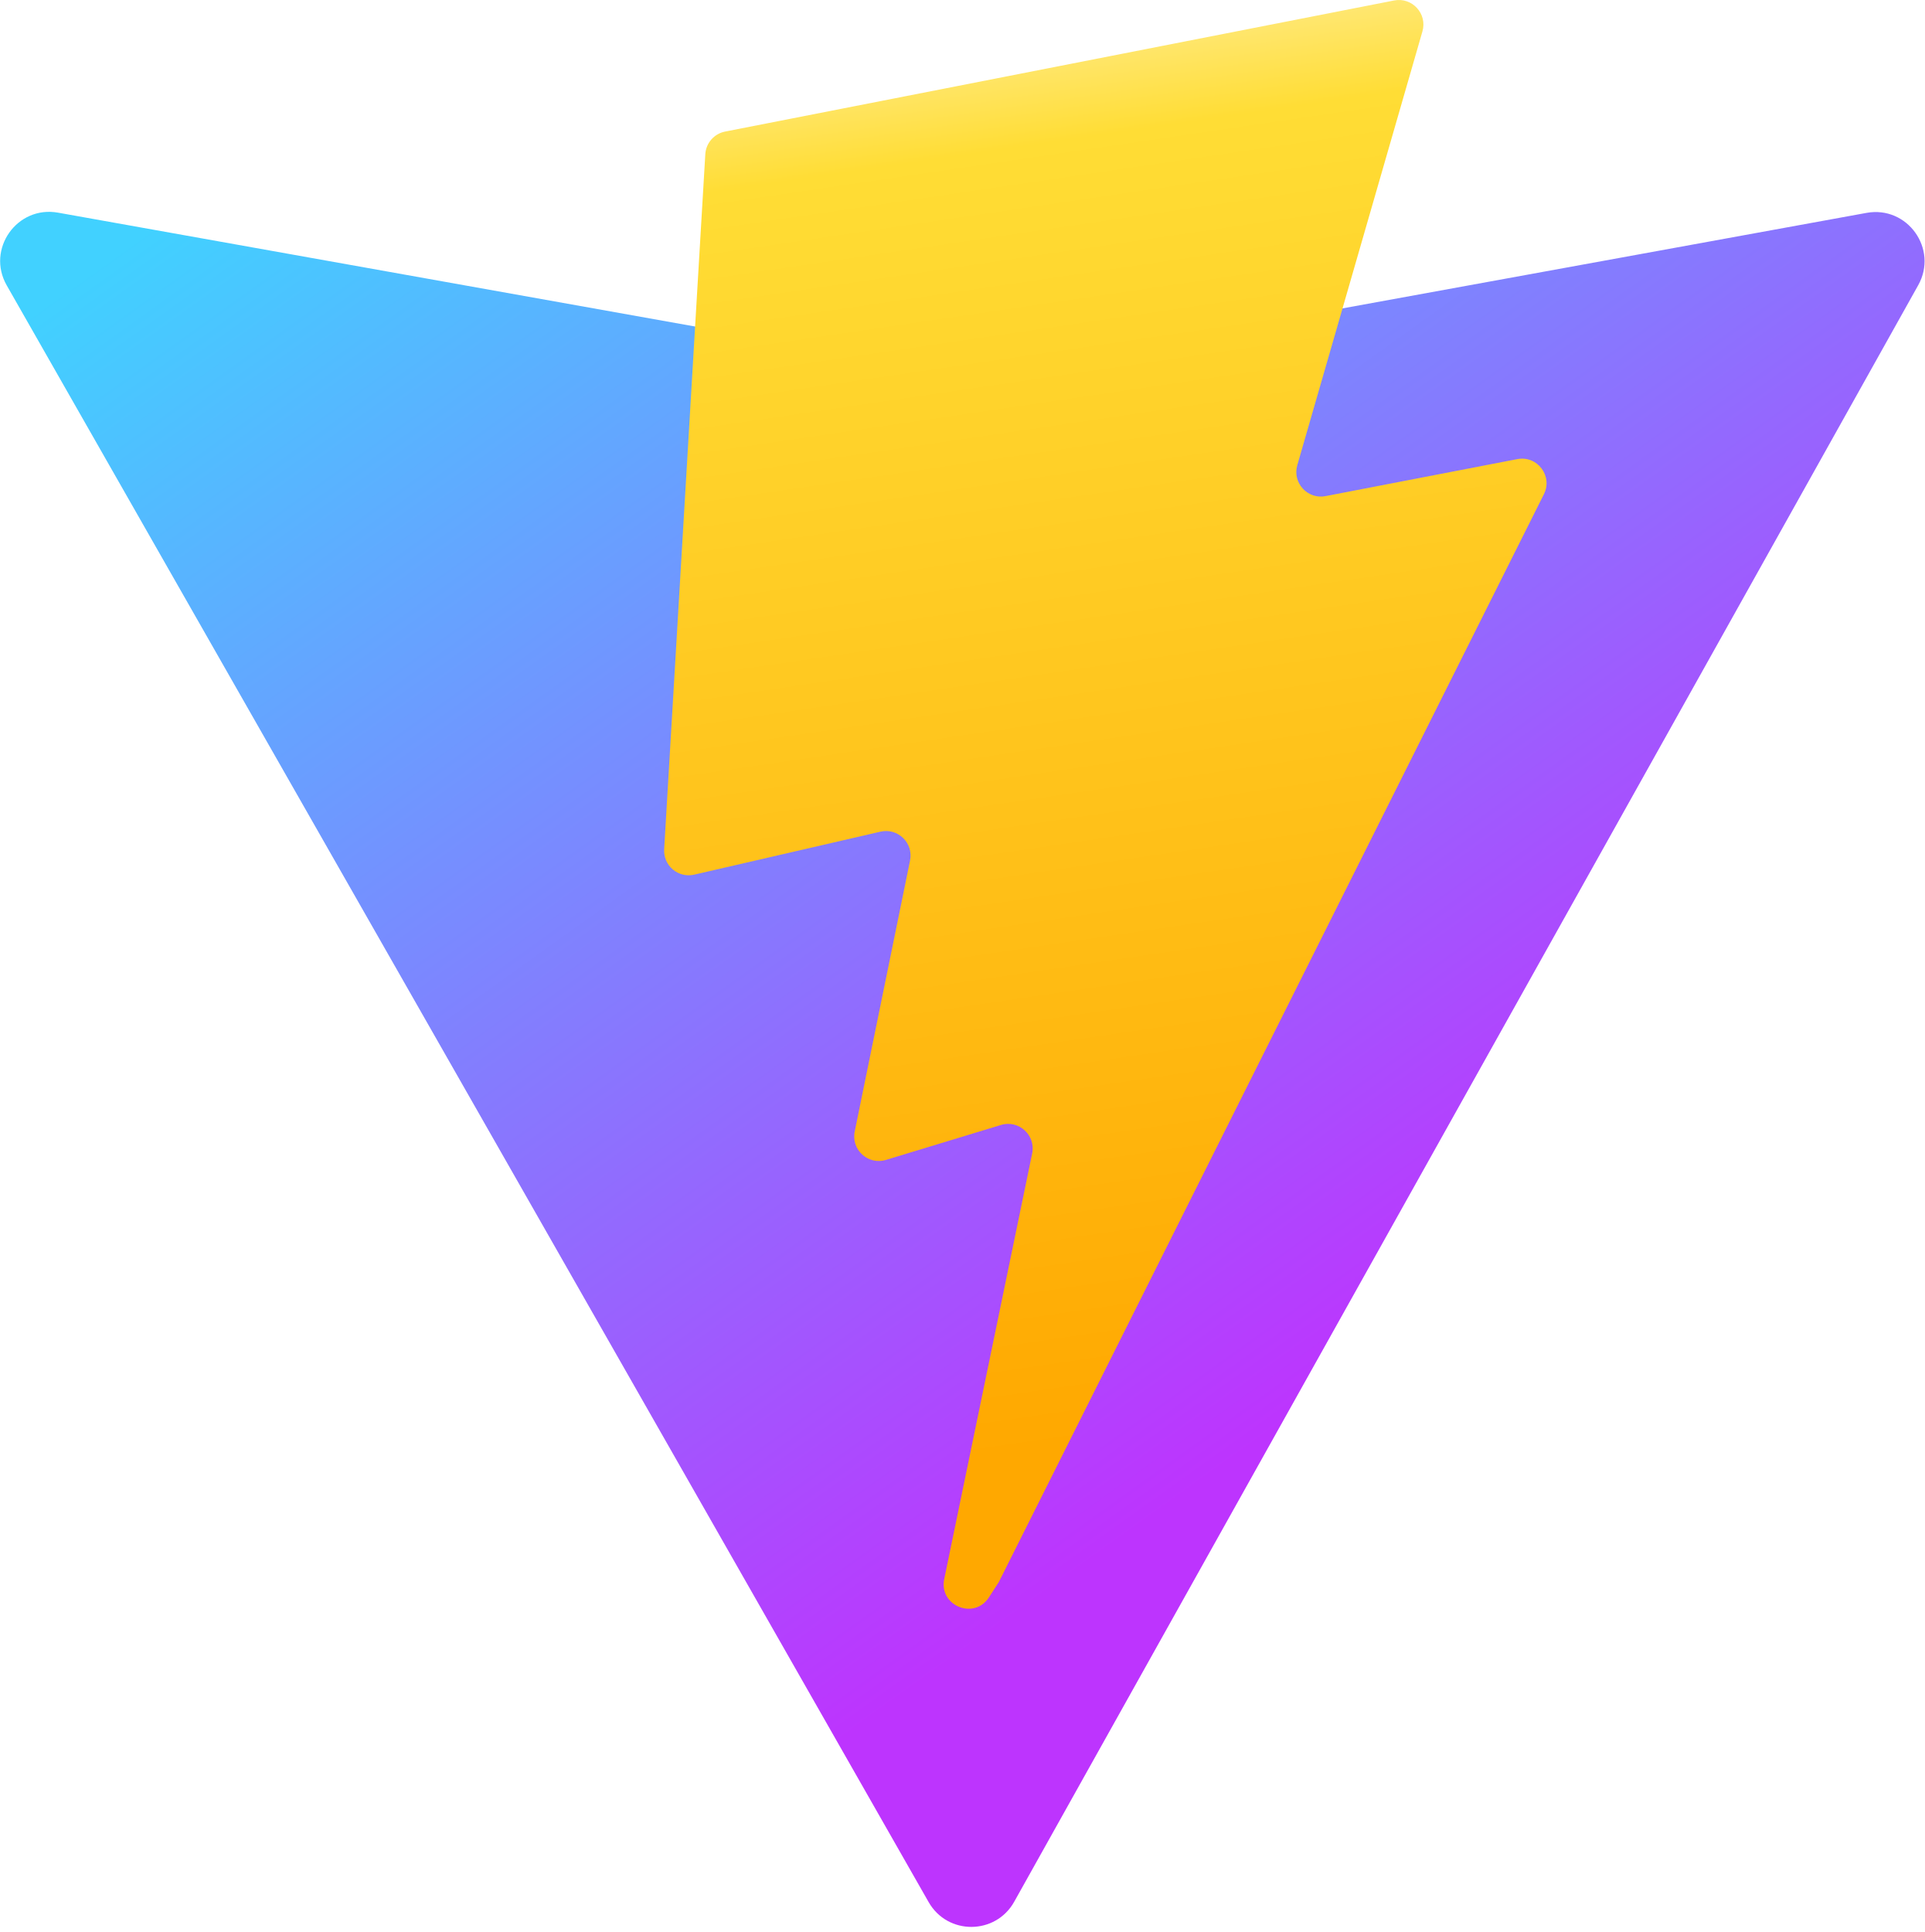
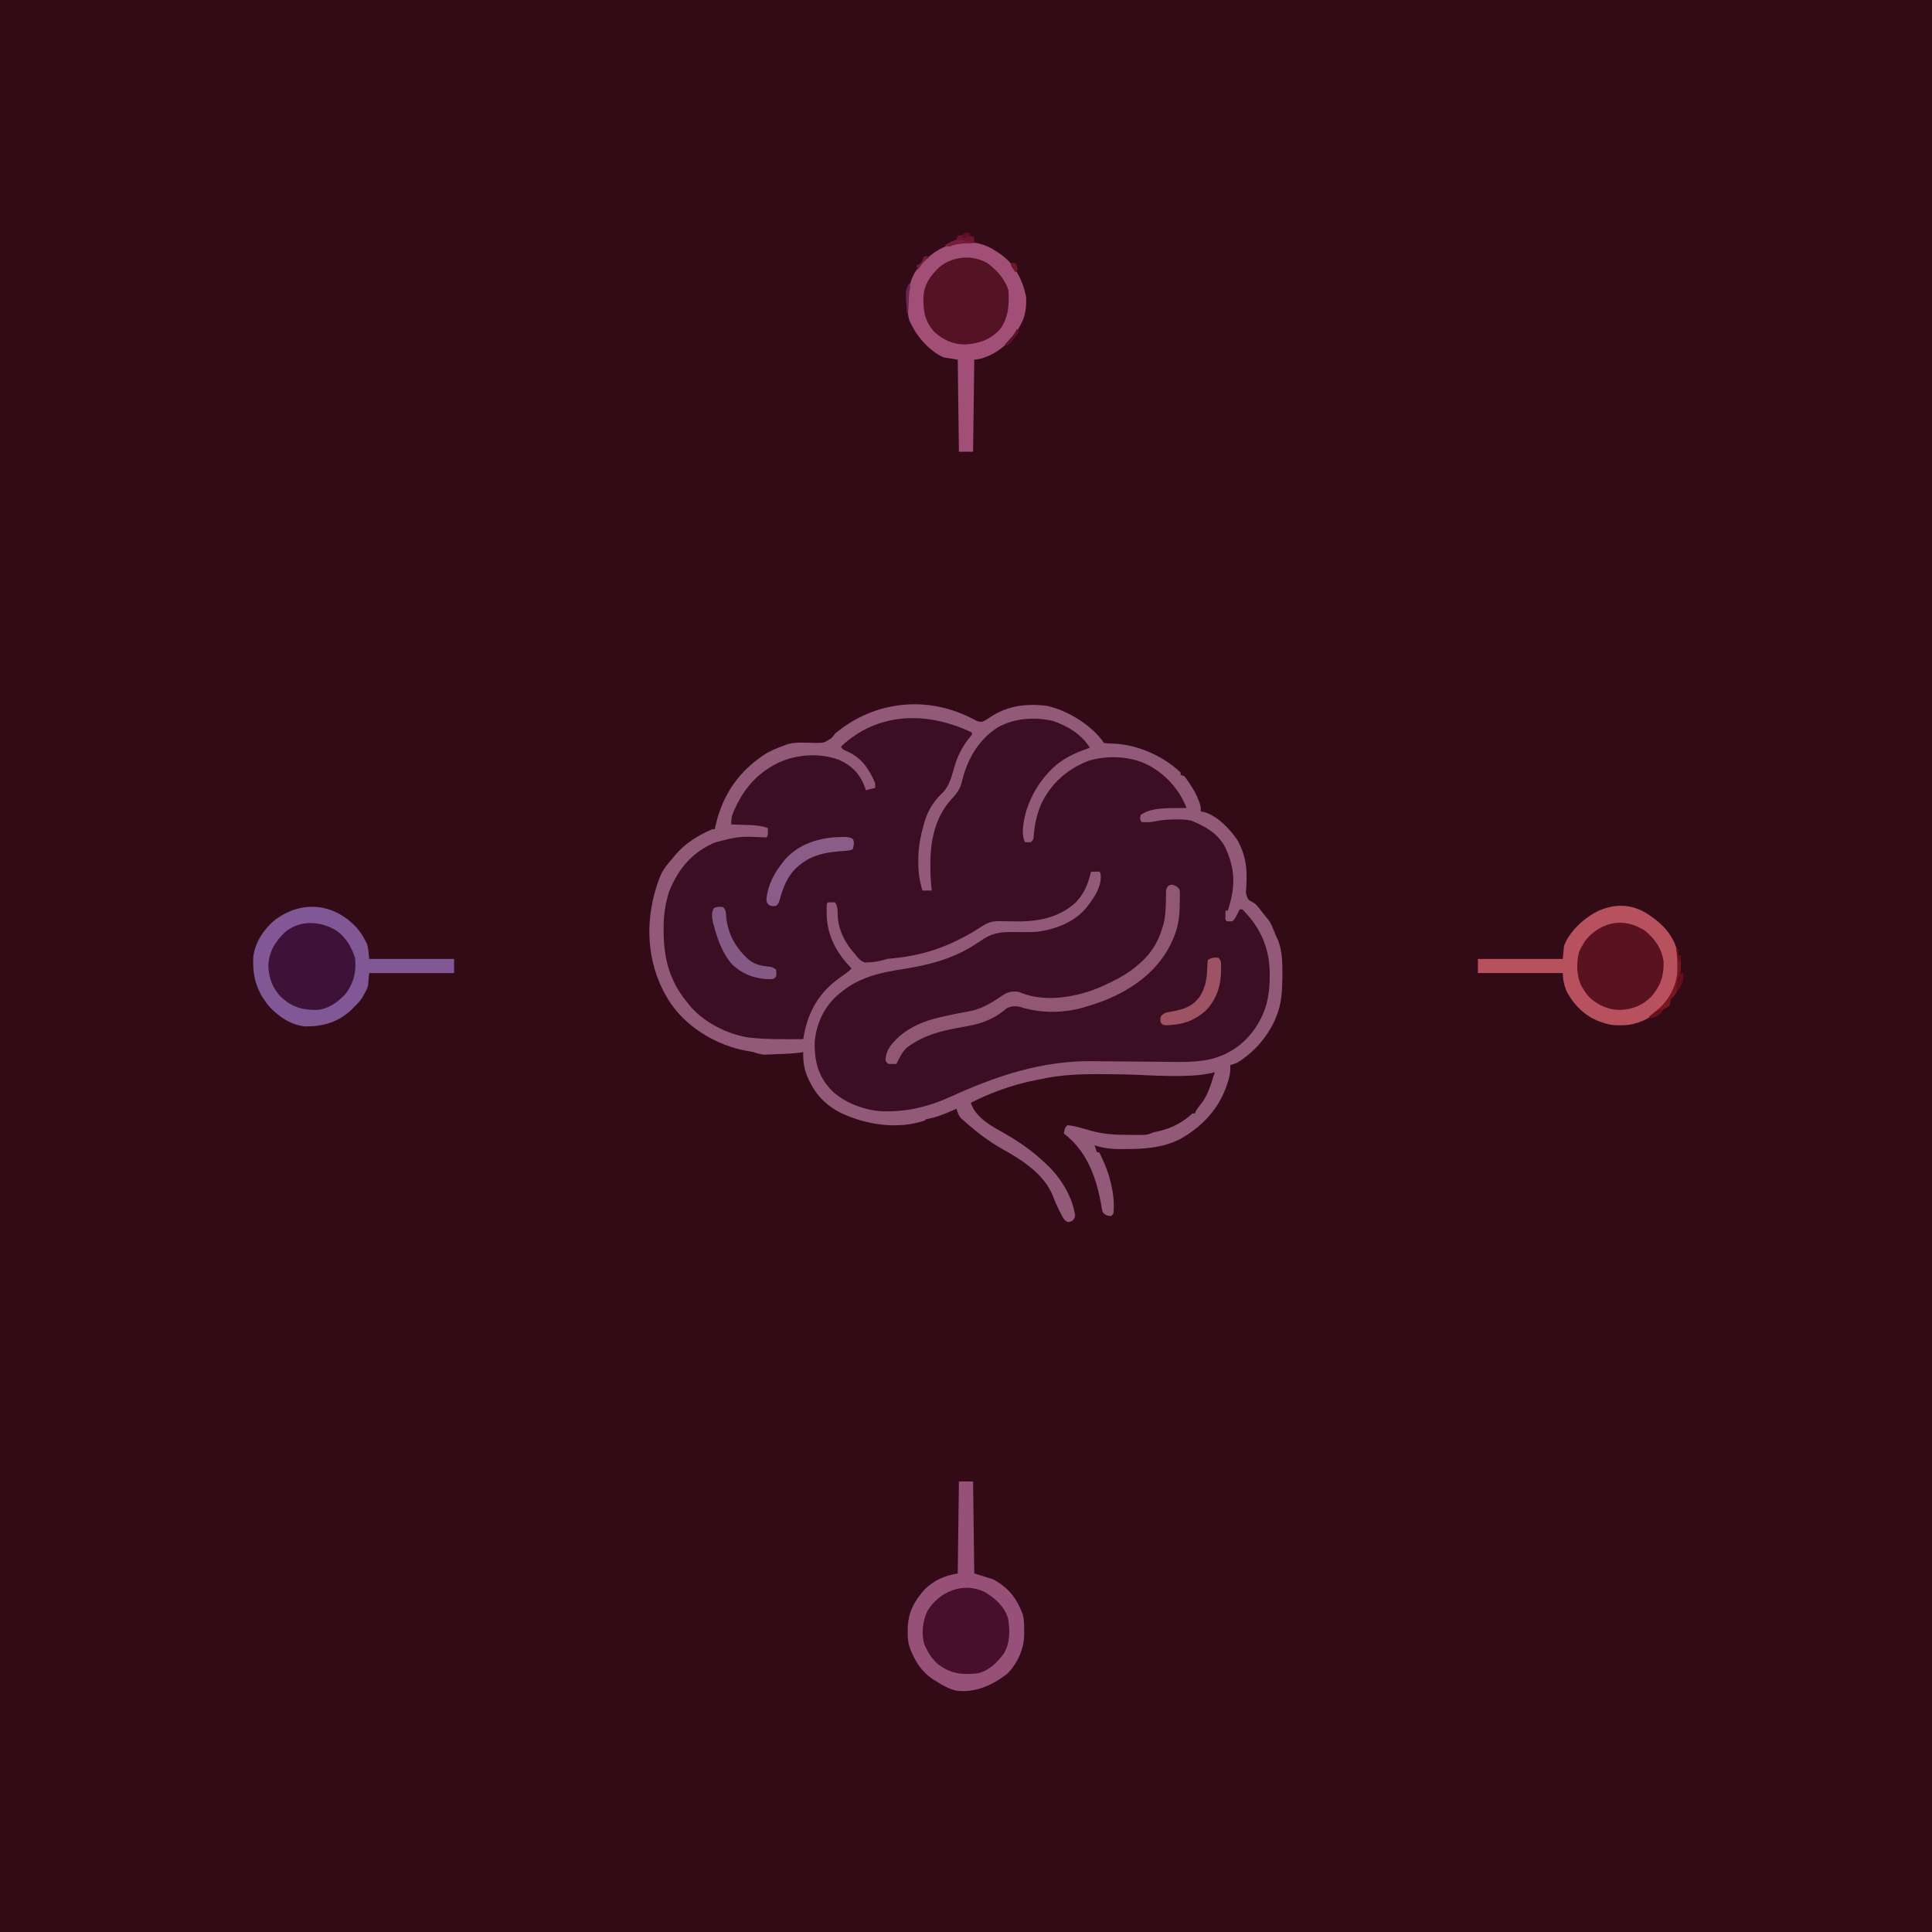
- <svg xmlns="http://www.w3.org/2000/svg" aria-hidden="true" role="img" class="iconify iconify--logos" width="31.88" height="32" preserveAspectRatio="xMidYMid meet" viewBox="0 0 256 257">
-   <defs>
-     <linearGradient id="IconifyId1813088fe1fbc01fb466" x1="-.828%" x2="57.636%" y1="7.652%" y2="78.411%">
-       <stop offset="0%" stop-color="#41D1FF" />
-       <stop offset="100%" stop-color="#BD34FE" />
-     </linearGradient>
-     <linearGradient id="IconifyId1813088fe1fbc01fb467" x1="43.376%" x2="50.316%" y1="2.242%" y2="89.03%">
-       <stop offset="0%" stop-color="#FFEA83" />
-       <stop offset="8.333%" stop-color="#FFDD35" />
-       <stop offset="100%" stop-color="#FFA800" />
-     </linearGradient>
-   </defs>
-   <path fill="url(#IconifyId1813088fe1fbc01fb466)" d="M255.153 37.938L134.897 252.976c-2.483 4.44-8.862 4.466-11.382.048L.875 37.958c-2.746-4.814 1.371-10.646 6.827-9.67l120.385 21.517a6.537 6.537 0 0 0 2.322-.004l117.867-21.483c5.438-.991 9.574 4.796 6.877 9.62Z" />
-   <path fill="url(#IconifyId1813088fe1fbc01fb467)" d="M185.432.063L96.44 17.501a3.268 3.268 0 0 0-2.634 3.014l-5.474 92.456a3.268 3.268 0 0 0 3.997 3.378l24.777-5.718c2.318-.535 4.413 1.507 3.936 3.838l-7.361 36.047c-.495 2.426 1.782 4.5 4.151 3.78l15.304-4.649c2.372-.72 4.652 1.36 4.15 3.788l-11.698 56.621c-.732 3.542 3.979 5.473 5.943 2.437l1.313-2.028l72.516-144.72c1.215-2.423-.88-5.186-3.54-4.672l-25.505 4.922c-2.396.462-4.435-1.77-3.759-4.114l16.646-57.705c.677-2.35-1.37-4.583-3.769-4.113Z" />
+ <svg xmlns="http://www.w3.org/2000/svg" version="1.1" width="1638" height="1638">
+   <path d="M0 0 C540.54 0 1081.08 0 1638 0 C1638 540.54 1638 1081.08 1638 1638 C1097.46 1638 556.92 1638 0 1638 C0 1097.46 0 556.92 0 0 Z " fill="#330B17" transform="translate(0,0)" />
+   <path d="M0 0 C2.503 1.263 3.546 1.687 6.41 1.637 C9.123 0.518 11.319 -0.881 13.723 -2.566 C28.311 -12.16 44.058 -13.911 61.07 -11.926 C78.734 -8.136 99.622 4.533 109.723 19.684 C112.339 19.97 114.79 20.094 117.41 20.121 C138.03 20.903 159.635 30.412 174.723 44.684 C174.723 45.344 174.723 46.004 174.723 46.684 C175.713 47.014 176.703 47.344 177.723 47.684 C179.441 49.793 179.441 49.793 181.223 52.434 C181.81 53.295 182.398 54.156 183.004 55.043 C185.807 59.35 188.152 63.401 189.91 68.246 C190.254 69.176 190.599 70.105 190.953 71.062 C191.723 73.684 191.723 73.684 191.723 77.684 C192.432 77.779 193.141 77.874 193.871 77.973 C205.47 80.864 216.761 92.752 223.098 102.371 C230.118 115.514 231.329 126.713 230.363 141.455 C229.847 147.304 229.847 147.304 232.125 152.399 C233.917 153.675 233.917 153.675 235.874 154.677 C238.75 156.243 240.414 158.632 242.41 161.184 C243.136 162.101 243.862 163.019 244.609 163.965 C245.655 165.311 245.655 165.311 246.723 166.684 C247.419 167.501 248.115 168.318 248.832 169.16 C250.866 171.875 252.045 174.407 253.285 177.559 C254.583 180.831 255.88 184.011 257.41 187.184 C260.751 196.093 261.057 205.575 260.973 214.996 C260.967 216.084 260.961 217.172 260.954 218.293 C260.815 229.655 260.276 241.117 255.723 251.684 C255.296 252.716 254.869 253.749 254.43 254.812 C247.735 269.606 236.512 282.076 222.723 290.684 C219.344 291.945 219.344 291.945 216.723 292.684 C216.766 293.679 216.81 294.674 216.855 295.699 C216.716 299.893 215.886 303.48 214.598 307.434 C214.258 308.485 214.258 308.485 213.911 309.558 C207.006 330.107 192.517 345.355 173.723 355.684 C159.443 362.748 143.938 363.863 128.285 363.871 C127.013 363.883 125.742 363.896 124.432 363.908 C116.34 363.921 109.426 363.251 101.723 360.684 C102.383 362.664 103.043 364.644 103.723 366.684 C104.383 366.684 105.043 366.684 105.723 366.684 C109.372 374.218 112.701 381.548 114.723 389.684 C115.001 390.741 115.28 391.798 115.566 392.887 C117.644 401.468 118.611 409.871 117.723 418.684 C117.063 419.344 116.403 420.004 115.723 420.684 C112.426 420.354 111.1 420.061 108.723 417.684 C108.192 415.827 108.192 415.827 107.793 413.57 C107.64 412.741 107.487 411.912 107.33 411.058 C107.171 410.172 107.012 409.285 106.848 408.371 C102.486 385.779 94.463 365.099 75.723 350.684 C76.473 345.934 76.473 345.934 78.723 343.684 C85.604 344.218 92.496 346.702 99.137 348.512 C109.328 351.233 118.78 351.87 129.296 351.869 C131.416 351.871 133.535 351.889 135.654 351.908 C137.014 351.911 138.374 351.913 139.734 351.914 C140.956 351.918 142.178 351.922 143.436 351.927 C146.661 351.688 148.811 351.022 151.723 349.684 C153.53 349.266 155.343 348.872 157.16 348.496 C167.666 345.928 176.822 341.045 184.723 333.684 C185.383 333.684 186.043 333.684 186.723 333.684 C186.975 333.12 187.228 332.557 187.488 331.977 C188.891 329.371 190.61 327.296 192.473 324.996 C197.737 317.91 200.121 310.038 202.723 301.684 C203.053 300.694 203.383 299.704 203.723 298.684 C202.89 298.9 202.057 299.117 201.199 299.34 C190.77 301.624 180.542 301.968 169.91 301.934 C168.864 301.932 168.864 301.932 167.796 301.93 C159.588 301.904 151.414 301.641 143.219 301.188 C131.349 300.543 119.484 300.398 107.598 300.371 C106.476 300.368 105.355 300.366 104.2 300.363 C87.661 300.359 71.913 301.049 55.723 304.684 C54.269 304.967 52.815 305.247 51.359 305.523 C32.594 309.297 13.74 315.957 -3.277 324.684 C1.35 337.873 14.552 344.482 25.973 350.996 C38.305 358.033 49.437 365.829 59.723 375.684 C60.784 376.668 60.784 376.668 61.867 377.672 C73.239 388.521 82.972 404.429 85.223 420.184 C84.723 422.684 84.723 422.684 82.973 424.621 C80.723 425.684 80.723 425.684 78.832 425.684 C75.453 424.081 74.322 420.958 72.723 417.746 C72.369 417.064 72.016 416.382 71.652 415.679 C69.776 411.997 68.13 408.323 66.723 404.434 C59.404 385.163 40.292 373.18 23.109 363.617 C11.359 356.909 0.748 348.731 -9.277 339.684 C-10.061 339.003 -10.845 338.322 -11.652 337.621 C-13.715 335.161 -14.44 332.756 -15.277 329.684 C-16.226 330.096 -17.175 330.509 -18.152 330.934 C-19.527 331.518 -20.902 332.101 -22.277 332.684 C-23.061 333.02 -23.845 333.356 -24.652 333.703 C-29.578 335.758 -34.313 337.302 -39.562 338.289 C-41.3 338.529 -41.3 338.529 -42.277 339.684 C-65.42 347.575 -92.282 343.299 -113.902 332.996 C-125.019 327.257 -133.754 318.991 -139.277 307.684 C-139.749 306.752 -140.221 305.82 -140.707 304.859 C-144.497 297.013 -145.429 290.309 -145.277 281.684 C-146.292 281.841 -147.306 281.998 -148.351 282.159 C-154.497 282.98 -160.648 283.14 -166.84 283.371 C-168.141 283.431 -169.442 283.491 -170.783 283.553 C-172.669 283.623 -172.669 283.623 -174.594 283.695 C-175.733 283.741 -176.872 283.787 -178.045 283.835 C-181.479 283.674 -184.071 282.878 -187.277 281.684 C-189.585 281.241 -191.898 280.826 -194.215 280.434 C-218.26 275.91 -242.782 261.458 -256.902 241.371 C-260.547 236.028 -263.703 230.619 -266.277 224.684 C-266.696 223.723 -267.115 222.763 -267.547 221.773 C-279.42 192.826 -277.81 160.858 -266.307 131.967 C-263.846 126.509 -260.265 122.123 -256.277 117.684 C-255.641 116.891 -255.004 116.098 -254.348 115.281 C-245.782 104.885 -234.539 97.936 -222.277 92.684 C-221.617 92.684 -220.957 92.684 -220.277 92.684 C-220.058 91.691 -219.839 90.698 -219.613 89.676 C-213.623 63.556 -199.875 43.291 -177.106 28.763 C-172.099 25.808 -166.748 23.627 -161.277 21.684 C-160.286 21.306 -159.295 20.928 -158.273 20.539 C-151.183 18.572 -143.145 19.444 -135.859 19.557 C-127.731 19.621 -127.731 19.621 -121.184 15.379 C-120.2 14.159 -119.229 12.929 -118.277 11.684 C-84.376 -16.791 -38.541 -20.989 0 0 Z " fill="#3C0E23" transform="translate(826.2773,610.3164)" />
+   <path d="M0 0 C2.503 1.263 3.546 1.687 6.41 1.637 C9.123 0.518 11.319 -0.881 13.723 -2.566 C28.311 -12.16 44.058 -13.911 61.07 -11.926 C78.734 -8.136 99.622 4.533 109.723 19.684 C112.339 19.97 114.79 20.094 117.41 20.121 C138.03 20.903 159.635 30.412 174.723 44.684 C174.723 45.344 174.723 46.004 174.723 46.684 C175.713 47.014 176.703 47.344 177.723 47.684 C179.441 49.793 179.441 49.793 181.223 52.434 C181.81 53.295 182.398 54.156 183.004 55.043 C185.807 59.35 188.152 63.401 189.91 68.246 C190.254 69.176 190.599 70.105 190.953 71.062 C191.723 73.684 191.723 73.684 191.723 77.684 C192.432 77.779 193.141 77.874 193.871 77.973 C205.47 80.864 216.761 92.752 223.098 102.371 C230.118 115.514 231.329 126.713 230.363 141.455 C229.847 147.304 229.847 147.304 232.125 152.399 C233.917 153.675 233.917 153.675 235.874 154.677 C238.75 156.243 240.414 158.632 242.41 161.184 C243.136 162.101 243.862 163.019 244.609 163.965 C245.655 165.311 245.655 165.311 246.723 166.684 C247.419 167.501 248.115 168.318 248.832 169.16 C250.866 171.875 252.045 174.407 253.285 177.559 C254.583 180.831 255.88 184.011 257.41 187.184 C260.751 196.093 261.057 205.575 260.973 214.996 C260.967 216.084 260.961 217.172 260.954 218.293 C260.815 229.655 260.276 241.117 255.723 251.684 C255.296 252.716 254.869 253.749 254.43 254.812 C247.735 269.606 236.512 282.076 222.723 290.684 C219.344 291.945 219.344 291.945 216.723 292.684 C216.766 293.679 216.81 294.674 216.855 295.699 C216.716 299.893 215.886 303.48 214.598 307.434 C214.258 308.485 214.258 308.485 213.911 309.558 C207.006 330.107 192.517 345.355 173.723 355.684 C159.443 362.748 143.938 363.863 128.285 363.871 C127.013 363.883 125.742 363.896 124.432 363.908 C116.34 363.921 109.426 363.251 101.723 360.684 C102.383 362.664 103.043 364.644 103.723 366.684 C104.383 366.684 105.043 366.684 105.723 366.684 C109.372 374.218 112.701 381.548 114.723 389.684 C115.001 390.741 115.28 391.798 115.566 392.887 C117.644 401.468 118.611 409.871 117.723 418.684 C117.063 419.344 116.403 420.004 115.723 420.684 C112.426 420.354 111.1 420.061 108.723 417.684 C108.192 415.827 108.192 415.827 107.793 413.57 C107.64 412.741 107.487 411.912 107.33 411.058 C107.171 410.172 107.012 409.285 106.848 408.371 C102.486 385.779 94.463 365.099 75.723 350.684 C76.473 345.934 76.473 345.934 78.723 343.684 C85.604 344.218 92.496 346.702 99.137 348.512 C109.328 351.233 118.78 351.87 129.296 351.869 C131.416 351.871 133.535 351.889 135.654 351.908 C137.014 351.911 138.374 351.913 139.734 351.914 C140.956 351.918 142.178 351.922 143.436 351.927 C146.661 351.688 148.811 351.022 151.723 349.684 C153.53 349.266 155.343 348.872 157.16 348.496 C167.666 345.928 176.822 341.045 184.723 333.684 C185.383 333.684 186.043 333.684 186.723 333.684 C186.975 333.12 187.228 332.557 187.488 331.977 C188.891 329.371 190.61 327.296 192.473 324.996 C197.737 317.91 200.121 310.038 202.723 301.684 C203.053 300.694 203.383 299.704 203.723 298.684 C202.89 298.9 202.057 299.117 201.199 299.34 C190.77 301.624 180.542 301.968 169.91 301.934 C168.864 301.932 168.864 301.932 167.796 301.93 C159.588 301.904 151.414 301.641 143.219 301.188 C131.349 300.543 119.484 300.398 107.598 300.371 C106.476 300.368 105.355 300.366 104.2 300.363 C87.661 300.359 71.913 301.049 55.723 304.684 C54.269 304.967 52.815 305.247 51.359 305.523 C32.594 309.297 13.74 315.957 -3.277 324.684 C1.35 337.873 14.552 344.482 25.973 350.996 C38.305 358.033 49.437 365.829 59.723 375.684 C60.784 376.668 60.784 376.668 61.867 377.672 C73.239 388.521 82.972 404.429 85.223 420.184 C84.723 422.684 84.723 422.684 82.973 424.621 C80.723 425.684 80.723 425.684 78.832 425.684 C75.453 424.081 74.322 420.958 72.723 417.746 C72.369 417.064 72.016 416.382 71.652 415.679 C69.776 411.997 68.13 408.323 66.723 404.434 C59.404 385.163 40.292 373.18 23.109 363.617 C11.359 356.909 0.748 348.731 -9.277 339.684 C-10.061 339.003 -10.845 338.322 -11.652 337.621 C-13.715 335.161 -14.44 332.756 -15.277 329.684 C-16.226 330.096 -17.175 330.509 -18.152 330.934 C-19.527 331.518 -20.902 332.101 -22.277 332.684 C-23.061 333.02 -23.845 333.356 -24.652 333.703 C-29.578 335.758 -34.313 337.302 -39.562 338.289 C-41.3 338.529 -41.3 338.529 -42.277 339.684 C-65.42 347.575 -92.282 343.299 -113.902 332.996 C-125.019 327.257 -133.754 318.991 -139.277 307.684 C-139.749 306.752 -140.221 305.82 -140.707 304.859 C-144.497 297.013 -145.429 290.309 -145.277 281.684 C-146.292 281.841 -147.306 281.998 -148.351 282.159 C-154.497 282.98 -160.648 283.14 -166.84 283.371 C-168.141 283.431 -169.442 283.491 -170.783 283.553 C-172.669 283.623 -172.669 283.623 -174.594 283.695 C-175.733 283.741 -176.872 283.787 -178.045 283.835 C-181.479 283.674 -184.071 282.878 -187.277 281.684 C-189.585 281.241 -191.898 280.826 -194.215 280.434 C-218.26 275.91 -242.782 261.458 -256.902 241.371 C-260.547 236.028 -263.703 230.619 -266.277 224.684 C-266.696 223.723 -267.115 222.763 -267.547 221.773 C-279.42 192.826 -277.81 160.858 -266.307 131.967 C-263.846 126.509 -260.265 122.123 -256.277 117.684 C-255.641 116.891 -255.004 116.098 -254.348 115.281 C-245.782 104.885 -234.539 97.936 -222.277 92.684 C-221.617 92.684 -220.957 92.684 -220.277 92.684 C-220.058 91.691 -219.839 90.698 -219.613 89.676 C-213.623 63.556 -199.875 43.291 -177.106 28.763 C-172.099 25.808 -166.748 23.627 -161.277 21.684 C-160.286 21.306 -159.295 20.928 -158.273 20.539 C-151.183 18.572 -143.145 19.444 -135.859 19.557 C-127.731 19.621 -127.731 19.621 -121.184 15.379 C-120.2 14.159 -119.229 12.929 -118.277 11.684 C-84.376 -16.791 -38.541 -20.989 0 0 Z M-113.277 22.684 C-111.811 25.617 -109.679 25.98 -106.715 27.309 C-95.065 33.085 -89.328 42.024 -84.277 53.684 C-84.277 55.004 -84.277 56.324 -84.277 57.684 C-86.917 58.344 -89.557 59.004 -92.277 59.684 C-92.484 58.9 -92.69 58.116 -92.902 57.309 C-97.396 45.462 -103.853 38.921 -115.238 33.762 C-131.697 27.923 -150.503 29.082 -166.241 36.298 C-185.764 45.696 -197.81 60.925 -205.5 80.852 C-206.263 83.63 -206.337 85.825 -206.277 88.684 C-205.587 88.703 -204.897 88.723 -204.185 88.744 C-201.028 88.839 -197.872 88.949 -194.715 89.059 C-193.629 89.09 -192.543 89.12 -191.424 89.152 C-185.709 89.361 -180.682 89.776 -175.277 91.684 C-175.152 97.434 -175.152 97.434 -176.277 99.684 C-177.083 99.663 -177.888 99.642 -178.717 99.62 C-199.44 98.666 -199.44 98.666 -219.277 103.684 C-220.312 104.119 -221.348 104.555 -222.414 105.004 C-240.496 113.307 -252.015 127.682 -259.102 145.922 C-262.478 156.724 -263.775 166.676 -263.652 177.996 C-263.647 178.678 -263.642 179.359 -263.636 180.062 C-263.434 202.231 -258.598 221.305 -244.277 238.684 C-243.822 239.3 -243.367 239.916 -242.898 240.551 C-231.171 255.743 -209.905 266.648 -191.121 269.383 C-175.861 270.997 -160.606 270.793 -145.277 270.684 C-145.04 269.268 -145.04 269.268 -144.797 267.824 C-140.983 246.838 -131.483 230.739 -113.965 218.371 C-112.761 217.541 -111.556 216.712 -110.352 215.883 C-108.058 214.242 -106.145 212.767 -104.277 210.684 C-104.846 210.101 -105.414 209.518 -106 208.918 C-118.09 196.081 -125.498 181.243 -125.402 163.434 C-125.406 162.701 -125.41 161.969 -125.414 161.215 C-125.404 155.81 -125.404 155.81 -124.277 154.684 C-122.278 154.643 -120.277 154.641 -118.277 154.684 C-116.023 158.283 -116.112 161.248 -116.09 165.434 C-115.61 177.95 -109.74 189.59 -101.277 198.684 C-100.457 199.755 -100.457 199.755 -99.621 200.848 C-97.563 203.186 -96.154 204.445 -93.277 205.684 C-86.766 205.716 -80.468 204.747 -74.277 202.684 C-72.379 202.473 -70.481 202.267 -68.58 202.089 C-40.411 199.424 -17.062 190.285 6.547 174.87 C12.466 171.042 16.032 170.561 23.059 170.691 C24.531 170.709 26.004 170.726 27.477 170.742 C29.771 170.773 32.065 170.808 34.36 170.855 C53.411 171.224 71.561 167.991 86.059 154.512 C93.302 146.703 96.237 138.928 98.723 128.684 C101.056 128.641 103.39 128.643 105.723 128.684 C106.723 129.684 106.723 129.684 107.035 133.121 C106.892 142.055 101.929 149.741 96.723 156.684 C95.953 157.72 95.953 157.72 95.168 158.777 C84.953 171.485 68.505 177.737 52.723 179.684 C49.749 179.881 46.785 179.936 43.805 179.949 C43.047 179.953 42.289 179.956 41.508 179.96 C38.399 179.961 35.293 179.947 32.185 179.893 C21.105 179.734 13.955 180.917 4.723 187.684 C3.6 188.409 2.474 189.129 1.34 189.836 C0.435 190.425 -0.47 191.014 -1.402 191.621 C-19.814 202.99 -39.211 207.915 -60.388 211.231 C-81.237 214.497 -98.964 218.445 -115.277 232.684 C-115.904 233.215 -116.53 233.746 -117.176 234.293 C-128.026 244.211 -134.425 258.702 -135.551 273.207 C-135.911 286.857 -133.303 299.937 -124.277 310.684 C-123.777 311.293 -123.277 311.903 -122.762 312.531 C-112.518 323.844 -94.381 330.801 -79.247 331.82 C-58.073 332.771 -38.594 327.931 -19.418 319.109 C18.895 301.727 57.707 288.751 100.267 289.383 C103.827 289.435 107.388 289.46 110.949 289.479 C118.499 289.525 126.048 289.602 133.598 289.684 C142.384 289.779 151.17 289.86 159.957 289.907 C163.43 289.933 166.902 289.983 170.375 290.034 C185.86 290.178 201.862 289.53 215.66 281.621 C216.355 281.235 217.05 280.85 217.765 280.452 C232.312 271.986 242.929 256.997 247.526 240.864 C249.46 232.993 250.269 225.593 250.223 217.496 C250.217 216.324 250.211 215.151 250.205 213.943 C249.798 193.921 242.968 177.342 229.078 162.852 C227.011 160.458 227.011 160.458 224.723 160.684 C224.29 161.591 223.856 162.499 223.41 163.434 C220.643 168.764 220.643 168.764 218.723 170.684 C216.098 170.996 216.098 170.996 213.723 170.684 C212.723 169.684 212.723 169.684 212.625 167.836 C212.658 165.785 212.69 163.734 212.723 161.684 C213.383 161.684 214.043 161.684 214.723 161.684 C221.204 141.684 221.312 126.802 212.305 107.672 C205.972 96.089 195.804 90.465 183.965 85.535 C179.61 84.391 175.518 84.387 171.035 84.434 C170.145 84.437 169.256 84.441 168.339 84.445 C162.74 84.519 157.474 85.016 151.996 86.234 C148.506 86.924 145.269 86.881 141.723 86.684 C140.723 85.684 140.723 85.684 140.348 83.309 C140.471 82.442 140.595 81.576 140.723 80.684 C150.591 73.35 167.897 75.136 179.723 74.684 C173.204 57.933 160.205 44.023 143.723 36.684 C129.523 30.595 111.115 30.168 96.41 34.746 C77.92 42.192 64.51 54.097 56.125 72.117 C52.47 81.163 50.681 89.948 50.066 99.652 C49.723 101.684 49.723 101.684 47.723 103.684 C45.098 103.809 45.098 103.809 42.723 103.684 C38.866 95.97 42.034 83.238 44.332 75.52 C48.175 64.41 53.765 54.362 61.723 45.684 C62.643 44.643 62.643 44.643 63.582 43.582 C73.184 33.305 84.656 28.061 97.723 23.684 C91.058 12.497 78.436 4.83 66.227 0.875 C50.534 -2.675 33.461 -1.433 19.41 6.496 C2.342 17.618 -6.826 34.699 -11.223 54.273 C-12.943 59.836 -16.168 63.734 -20.152 67.871 C-33.569 82.831 -37.681 103.282 -37.465 122.809 C-37.464 123.924 -37.464 125.039 -37.463 126.188 C-37.43 132.431 -37.095 138.494 -36.277 144.684 C-38.917 144.684 -41.557 144.684 -44.277 144.684 C-46.652 136.538 -47.798 129.038 -47.715 120.559 C-47.709 119.476 -47.703 118.394 -47.696 117.279 C-47.512 107.667 -45.954 98.882 -43.277 89.684 C-42.989 88.579 -42.7 87.474 -42.402 86.336 C-39.556 76.489 -34.279 68.427 -26.777 61.496 C-21.041 55.454 -19.472 47.785 -17.163 39.951 C-13.988 29.278 -9.594 21.109 -2.277 12.684 C-2.277 12.024 -2.277 11.364 -2.277 10.684 C-39.598 -7.053 -81.548 -7.227 -113.277 22.684 Z " fill="#925978" transform="translate(826.2773,610.3164)" />
+   <path d="M0 0 C1.807 1.072 3.572 2.186 5.328 3.339 C6.245 3.935 7.161 4.532 8.106 5.147 C19.739 13.529 26.666 27.457 29.328 41.339 C29.599 49.011 28.903 56.47 25.328 63.339 C24.927 64.115 24.527 64.891 24.114 65.69 C16.619 79.101 6.09 88.762 -8.672 93.339 C-11.642 93.834 -11.642 93.834 -14.672 94.339 C-15.002 120.079 -15.332 145.819 -15.672 172.339 C-19.632 172.339 -23.592 172.339 -27.672 172.339 C-28.002 146.599 -28.332 120.859 -28.672 94.339 C-32.632 93.679 -36.592 93.019 -40.672 92.339 C-53.52 86.482 -64.274 73.645 -69.785 60.729 C-73.152 47.854 -71.609 32.375 -65.246 20.729 C-62.522 16.421 -59.464 12.761 -55.672 9.339 C-55.16 8.858 -54.648 8.377 -54.121 7.882 C-39.258 -5.615 -17.92 -9.925 0 0 Z " fill="#A24F77" transform="translate(840.6716,210.6614)" />
+   <path d="M0 0 C2.908 3.48 5.13 6.96 7.188 11 C7.775 12.145 7.775 12.145 8.375 13.312 C9.611 17.402 9.762 21.749 10.188 26 C33.947 26 57.708 26 82.188 26 C82.188 29.96 82.188 33.92 82.188 38 C58.428 38 34.667 38 10.188 38 C9.857 41.63 9.527 45.26 9.188 49 C7.734 52.742 7.734 52.742 5.938 55.875 C5.355 56.924 4.772 57.974 4.172 59.055 C2.105 62.123 -0.121 64.471 -2.812 67 C-3.473 67.669 -4.133 68.338 -4.812 69.027 C-15.891 79.608 -28.948 83.357 -44.054 83.24 C-55.99 82.202 -67.013 74.723 -74.812 66 C-85.317 53.395 -88.895 40.643 -88.055 24.442 C-86.851 12.318 -79.03 0.675 -69.812 -7 C-46.723 -24.281 -19.279 -21.257 0 0 Z " fill="#815795" transform="translate(302.8125,787)" />
+   <path d="M0 0 C0.777 0.561 1.555 1.121 2.355 1.699 C12.695 9.406 20.475 19.567 22.754 32.605 C24.202 46.695 22.274 60.228 14 72 C5.157 82.734 -6.093 90.104 -20 92 C-27.253 92.485 -34.135 92.64 -41 90 C-42.131 89.633 -42.131 89.633 -43.285 89.258 C-55.86 84.865 -66.026 74.821 -72 63 C-73.985 57.807 -75 53.6 -75 48 C-98.76 48 -122.52 48 -147 48 C-147 44.04 -147 40.08 -147 36 C-123.24 36 -99.48 36 -75 36 C-74.67 32.37 -74.34 28.74 -74 25 C-69.174 12.158 -56.619 0.957 -44.527 -4.922 C-28.607 -11.713 -13.758 -10.146 0 0 Z " fill="#B6515D" transform="translate(1400,777)" />
+   <path d="M0 0 C3.96 0 7.92 0 12 0 C12.33 25.74 12.66 51.48 13 78 C18.28 79.65 23.56 81.3 29 83 C32.503 84.951 35.037 86.485 38 89 C38.768 89.647 39.537 90.294 40.328 90.961 C46.341 96.476 49.908 102.488 53 110 C53.376 110.897 53.753 111.794 54.141 112.719 C55.335 117.278 55.329 121.619 55.312 126.312 C55.329 127.212 55.345 128.111 55.361 129.037 C55.37 141.649 49.917 154.053 41 163 C28.61 172.651 14.162 179.289 -1.834 177.433 C-8.465 176.107 -14.338 172.561 -20 169 C-20.835 168.477 -21.671 167.953 -22.531 167.414 C-30.771 161.678 -36.11 154.165 -40 145 C-40.392 144.133 -40.392 144.133 -40.791 143.249 C-43.057 137.868 -43.508 133.055 -43.438 127.25 C-43.429 126.37 -43.421 125.491 -43.412 124.584 C-43.063 111.074 -37.877 101.271 -28.875 91.375 C-20.382 83.358 -12.531 80.096 -1 78 C-0.67 52.26 -0.34 26.52 0 0 Z " fill="#975179" transform="translate(813,1256)" />
+   <path d="M0 0 C7.807 5.657 12.412 13.717 15.426 22.758 C16.687 34.458 14.44 44.305 7.152 53.684 C0.902 60.338 -7.161 66.243 -16.543 66.996 C-29.114 67.26 -38.373 64.528 -47.574 55.758 C-54.569 48.388 -57.745 39.799 -58.074 29.695 C-57.683 17.769 -52.319 9.13 -43.887 1.008 C-31.011 -9.628 -13.586 -8.535 0 0 Z " fill="#3E1138" transform="translate(285.5742,789.2422)" />
+   <path d="M0 0 C1.547 0.835 1.547 0.835 3.125 1.688 C11.898 8.744 18.002 17.104 19.441 28.492 C19.837 40.157 16.774 48.903 9.219 57.77 C1.586 65.442 -7.024 68.881 -17.75 69.25 C-27.735 69.086 -35.474 65.484 -43 59 C-45.401 56.517 -47.253 53.976 -49 51 C-49.413 50.308 -49.825 49.616 -50.25 48.902 C-54.441 40.419 -54.594 29.139 -52.234 20.051 C-51.307 17.884 -50.276 15.978 -49 14 C-48.443 12.989 -47.886 11.979 -47.312 10.938 C-35.609 -3.929 -17.174 -9.479 0 0 Z " fill="#5A1120" transform="translate(1391,787)" />
+   <path d="M0 0 C8.183 6.011 14.752 13.257 18 23 C18.62 35.033 18.273 45.928 11 56 C2.808 64.894 -6.086 68.071 -18 69 C-28.717 69.257 -37.34 65.33 -45.176 58.098 C-53.248 48.816 -54.493 39.837 -54 28 C-53.231 17.691 -48.035 10.687 -40.75 3.625 C-29.429 -5.806 -12.894 -7.336 0 0 Z " fill="#531325" transform="translate(837,223)" />
+   <path d="M0 0 C8.697 5.142 16.701 12.211 19.735 22.228 C21.642 31.808 21.495 43.895 16.141 52.266 C10.677 59.801 3.109 67.189 -6.367 69.016 C-19.312 70.314 -28.378 69.449 -39.047 61.641 C-43.97 57.545 -47.089 53.004 -49.859 47.266 C-50.232 46.508 -50.604 45.75 -50.988 44.969 C-53.933 35.831 -52.687 24.483 -48.531 15.984 C-38.395 -0.499 -18.263 -8.821 0 0 Z " fill="#470F2B" transform="translate(834.8594,1349.734)" />
+   <path d="M0 0 C2.709 0.948 3.733 1.654 5.5 3.875 C5.856 5.893 5.856 5.893 5.828 8.191 C5.823 9.039 5.818 9.887 5.812 10.76 C5.792 11.643 5.771 12.527 5.75 13.438 C5.745 14.294 5.74 15.151 5.734 16.033 C5.615 25.919 4.801 34.492 1 43.688 C0.466 44.991 0.466 44.991 -0.079 46.32 C-10.817 71.556 -32.722 87.828 -57.5 97.875 C-63.415 100.178 -69.397 102.136 -75.5 103.875 C-76.67 104.215 -77.841 104.556 -79.047 104.906 C-95.136 108.838 -113.47 108.813 -129.23 103.652 C-133.683 102.594 -137.511 102.689 -141.512 105.074 C-142.341 105.811 -142.341 105.811 -143.188 106.562 C-151.514 113.312 -161.716 117.522 -172.188 119.426 C-173.707 119.715 -175.227 120.005 -176.746 120.295 C-179.11 120.741 -181.474 121.183 -183.84 121.617 C-197.89 124.209 -210.49 127.759 -222.5 135.875 C-223.572 136.597 -224.645 137.319 -225.75 138.062 C-229.704 142.106 -232.011 146.834 -234.5 151.875 C-237.875 152 -237.875 152 -241.5 151.875 C-243.5 149.875 -243.5 149.875 -243.723 148.027 C-243.087 139.237 -237.941 133.97 -231.688 128.188 C-221.661 119.842 -210.24 115.221 -197.625 112.375 C-196.729 112.166 -195.833 111.956 -194.909 111.74 C-190.29 110.677 -185.664 109.696 -181.008 108.809 C-179.683 108.555 -179.683 108.555 -178.332 108.297 C-176.669 107.985 -175.004 107.683 -173.336 107.395 C-165.701 105.981 -159.032 103.021 -152.438 98.938 C-151.602 98.431 -150.767 97.924 -149.906 97.402 C-148.381 96.434 -146.877 95.43 -145.406 94.379 C-140.486 90.933 -136.496 89.852 -130.5 90.875 C-129.735 91.19 -128.97 91.505 -128.182 91.829 C-107.434 99.918 -81.266 95.15 -61.43 86.703 C-49.682 81.329 -38.042 75.729 -28.5 66.875 C-27.81 66.276 -27.121 65.676 -26.41 65.059 C-18.597 57.875 -12.43 48.099 -9.5 37.875 C-9.104 36.715 -9.104 36.715 -8.699 35.531 C-6.219 27.349 -6.058 19.198 -5.966 10.709 C-5.946 9.741 -5.927 8.774 -5.906 7.777 C-5.899 6.906 -5.892 6.034 -5.885 5.136 C-5.257 1.446 -3.778 -0.189 0 0 Z " fill="#925772" transform="translate(994.5,750.125)" />
+   <path d="M0 0 C0.731 -0.014 1.462 -0.028 2.215 -0.042 C5.164 -0.016 7.301 0.044 9.812 1.672 C11.541 4.615 10.576 7.202 9.812 10.375 C7.409 11.577 5.655 11.608 2.973 11.77 C-14.614 12.959 -27.916 15.349 -40.5 28.688 C-46.782 36.183 -49.705 44.348 -52.293 53.688 C-53.188 56.375 -53.188 56.375 -55.188 58.375 C-58.007 58.736 -59.536 58.864 -61.848 57.129 C-63.585 54.855 -63.487 53.821 -63.188 51 C-61.695 40.105 -56.915 30.923 -50.188 22.375 C-49.571 21.55 -48.955 20.725 -48.32 19.875 C-36.19 5.657 -18.08 0.225 0 0 Z " fill="#895D87" transform="translate(713.1875,709.625)" />
+   <path d="M0 0 C2.77 2.77 2.373 4.748 2.688 8.625 C4.334 23.463 10.971 35.037 22.117 44.867 C27.464 48.961 32.544 49.919 39.18 50.578 C42 51 42 51 45 53 C45.312 56 45.312 56 45 59 C43 61 43 61 39.797 61.223 C27.41 60.937 17.581 57.484 8.125 49.062 C-0.402 39.742 -4.886 27.035 -8 15 C-8.192 14.305 -8.384 13.61 -8.582 12.895 C-9.454 8.943 -9.907 4.613 -7.875 1 C-5.144 -0.457 -3.04 -0.323 0 0 Z " fill="#845983" transform="translate(613,769)" />
+   <path d="M0 0 C2.484 2.484 2.257 3.963 2.279 7.357 C2.265 8.418 2.265 8.418 2.25 9.5 C2.238 10.587 2.238 10.587 2.225 11.696 C1.963 24.326 -1.597 34.958 -10.312 44.445 C-20.327 53.671 -31.291 57.03 -44.609 57.23 C-47 57 -47 57 -49 55 C-49.312 52.562 -49.312 52.562 -49 50 C-46.928 47.399 -45.33 46.584 -42.086 46.043 C-41.329 45.904 -40.572 45.764 -39.792 45.62 C-38.596 45.406 -38.596 45.406 -37.375 45.188 C-27.953 43.271 -21.413 40.712 -15.625 32.688 C-10.73 24.484 -9.607 17.201 -9.466 7.764 C-9.413 5.837 -9.216 3.915 -9 2 C-5.548 -0.302 -4.053 -0.345 0 0 Z " fill="#9D5363" transform="translate(1033,812)" />
+   <path d="M0 0 C2 2 2 2 2.125 4.625 C2.084 5.409 2.042 6.192 2 7 C2.66 7 3.32 7 4 7 C4.027 9.104 4.046 11.208 4.062 13.312 C4.074 14.484 4.086 15.656 4.098 16.863 C4 20 4 20 3 23 C3.99 22.67 4.98 22.34 6 22 C6.747 31.155 1.942 36.313 -3.609 42.984 C-5.284 45.003 -5.284 45.003 -5 48 C-6 50 -6 50 -8.312 51.312 C-11.138 52.846 -11.138 52.846 -12.812 55.562 C-15.905 59.008 -18.502 59.175 -23 60 C-20.504 57.4 -17.884 55.06 -15.125 52.75 C-5.767 44.575 -0.393 34.364 1 22 C1.352 14.584 0.997 7.351 0 0 Z " fill="#78141C" transform="translate(1421,803)" />
+   <path d="M0 0 C0.99 0.33 1.98 0.66 3 1 C3 1.66 3 2.32 3 3 C4.32 3.33 5.64 3.66 7 4 C7 5.65 7 7.3 7 9 C5.903 9.049 4.806 9.098 3.676 9.148 C2.221 9.224 0.767 9.299 -0.688 9.375 C-1.769 9.421 -1.769 9.421 -2.873 9.469 C-7.015 9.696 -10.162 10.307 -14 12 C-16.312 11.625 -16.312 11.625 -18 11 C-15.446 9.395 -13.092 8.034 -10.25 7 C-9.508 6.67 -8.765 6.34 -8 6 C-7.67 5.01 -7.34 4.02 -7 3 C-6.216 2.876 -5.433 2.752 -4.625 2.625 C-1.859 2.209 -1.859 2.209 0 0 Z " fill="#6D142F" transform="translate(819,197)" />
+   <path d="M0 0 C0.33 0 0.66 0 1 0 C1.607 6.075 1.607 6.075 -0.113 8.695 C-1.4 10.138 -2.7 11.57 -4 13 C-4 13.99 -4 14.98 -4 16 C-5 18 -5 18 -7.312 19.312 C-10.138 20.846 -10.138 20.846 -11.812 23.562 C-14.905 27.008 -17.502 27.175 -22 28 C-19.504 25.4 -16.884 23.06 -14.125 20.75 C-7.352 14.833 -3.278 8.33 0 0 Z " fill="#7A1620" transform="translate(1420,835)" />
+   <path d="M0 0 C0.501 6.141 -0.686 9.028 -4 14 C-4.66 14.66 -5.32 15.32 -6 16 C-6.043 14 -6.041 12 -6 10 C-5.67 9.67 -5.34 9.34 -5 9 C-4.876 7.866 -4.753 6.731 -4.625 5.562 C-4.419 4.387 -4.213 3.211 -4 2 C-1 0 -1 0 0 0 Z " fill="#640E19" transform="translate(1427,825)" />
+   <path d="M0 0 C1.069 0.204 2.137 0.407 3.238 0.617 C4.047 0.785 4.855 0.952 5.688 1.125 C5.688 1.455 5.688 1.785 5.688 2.125 C4.807 2.174 3.927 2.223 3.02 2.273 C1.277 2.386 1.277 2.386 -0.5 2.5 C-1.649 2.57 -2.797 2.639 -3.98 2.711 C-7.124 3.102 -9.421 3.903 -12.312 5.125 C-14.625 4.75 -14.625 4.75 -16.312 4.125 C-10.49 0.465 -6.921 -1.369 0 0 Z " fill="#761C3C" transform="translate(817.3125,203.875)" />
+   <path d="M0 0 C0.934 3.01 1.044 3.867 0 7 C-0.145 8.407 -0.246 9.818 -0.316 11.23 C-0.358 12.033 -0.4 12.835 -0.443 13.662 C-0.502 14.912 -0.502 14.912 -0.562 16.188 C-0.606 17.032 -0.649 17.877 -0.693 18.748 C-0.799 20.832 -0.9 22.916 -1 25 C-1.33 25 -1.66 25 -2 25 C-2.25 21.959 -2.475 18.919 -2.688 15.875 C-2.76 15.019 -2.833 14.163 -2.908 13.281 C-3.255 7.982 -2.956 4.635 0 0 Z " fill="#6B244D" transform="translate(771,240)" />
+   <path d="M0 0 C0.99 0.33 1.98 0.66 3 1 C1.917 1.773 1.917 1.773 0.812 2.562 C-2.501 5.434 -4.557 8.371 -7 12 C-7.33 10.68 -7.66 9.36 -8 8 C-7.072 7.66 -7.072 7.66 -6.125 7.312 C-3.377 5.615 -3.068 3.975 -2 1 C-1.34 0.67 -0.68 0.34 0 0 Z " fill="#6E1D45" transform="translate(785,217)" />
+   <path d="M0 0 C0.66 0.66 1.32 1.32 2 2 C-4.15 10.446 -4.15 10.446 -8 14 C-8.66 13.67 -9.32 13.34 -10 13 C-9.446 12.397 -8.891 11.793 -8.32 11.172 C-7.596 10.373 -6.871 9.573 -6.125 8.75 C-5.046 7.567 -5.046 7.567 -3.945 6.359 C-2.231 4.28 -1.07 2.456 0 0 Z " fill="#5A1225" transform="translate(862,279)" />
+   <path d="M0 0 C-0.562 1.812 -0.562 1.812 -2 4 C-5.5 5.812 -5.5 5.812 -9 7 C-9.66 6.67 -10.32 6.34 -11 6 C-9.736 4.991 -8.464 3.993 -7.188 3 C-6.48 2.443 -5.772 1.886 -5.043 1.312 C-3 0 -3 0 0 0 Z " fill="#67101B" transform="translate(1409,856)" />
+   <path d="M0 0 C2 2 2 2 2.125 4.625 C2.084 5.409 2.042 6.192 2 7 C2.66 7 3.32 7 4 7 C4 8.65 4 10.3 4 12 C3.34 12 2.68 12 2 12 C1.34 8.04 0.68 4.08 0 0 Z " fill="#6A0B16" transform="translate(1421,803)" />
+   <path d="M0 0 C1.32 0 2.64 0 4 0 C5.125 2.312 5.125 2.312 6 5 C5.01 6.485 5.01 6.485 4 8 C0 2.25 0 2.25 0 0 Z " fill="#6A1728" transform="translate(857,223)" />
+   <path d="M0 0 C0.99 0.33 1.98 0.66 3 1 C3 1.66 3 2.32 3 3 C1.35 3.66 -0.3 4.32 -2 5 C-2.66 4.34 -3.32 3.68 -4 3 C-2.188 1.438 -2.188 1.438 0 0 Z " fill="#5C1127" transform="translate(819,197)" />
</svg>
